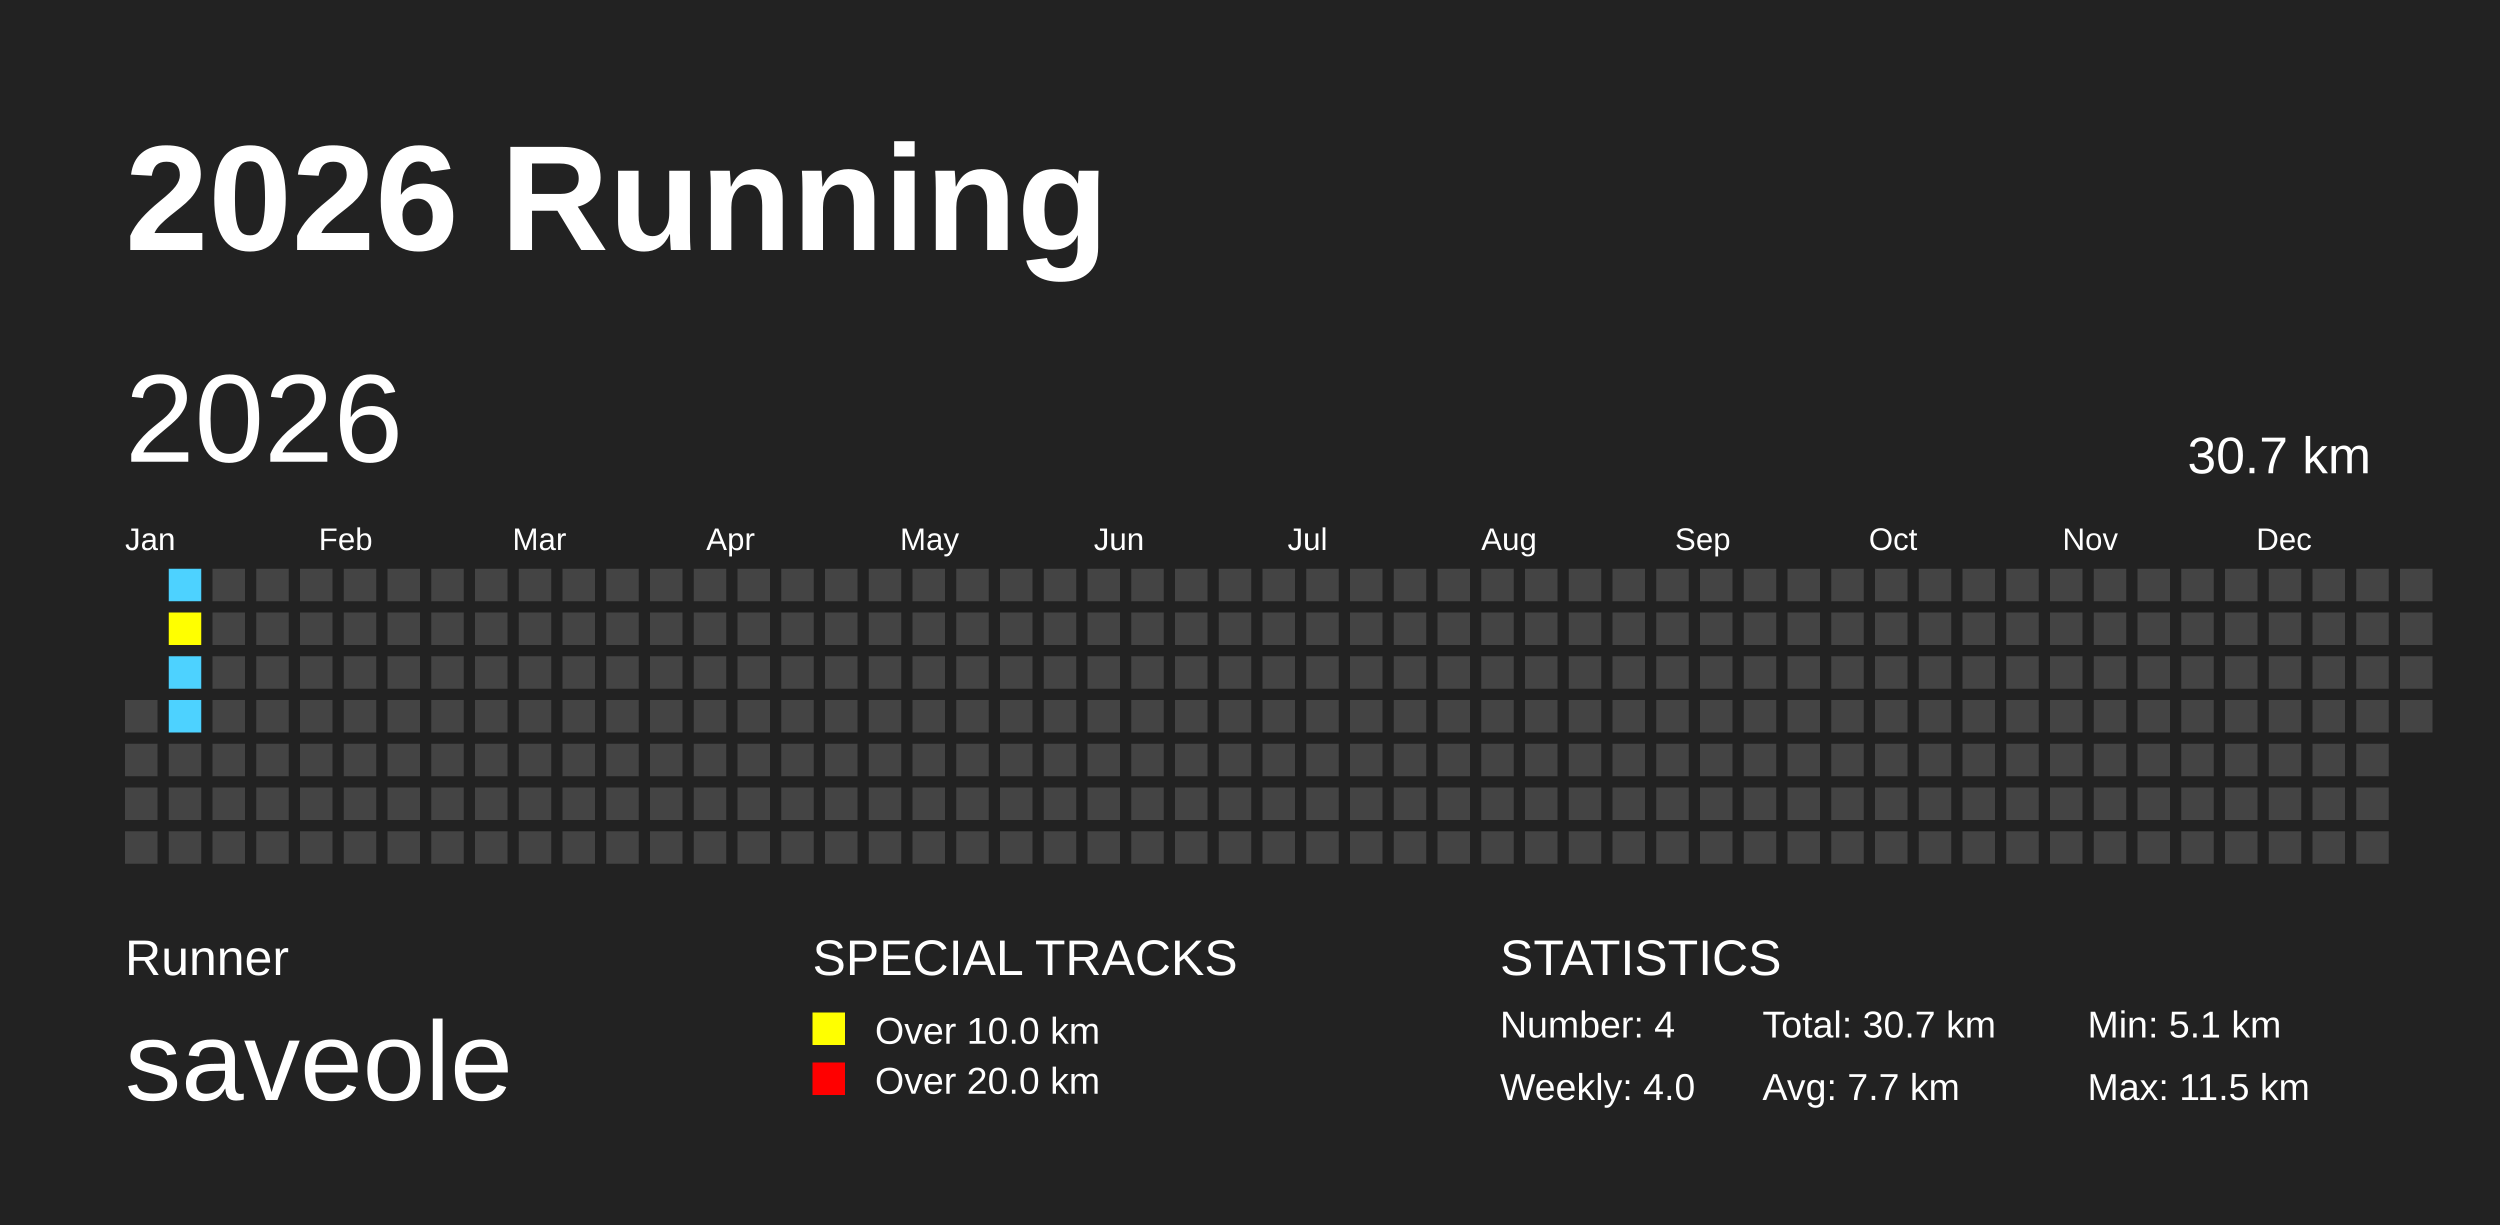
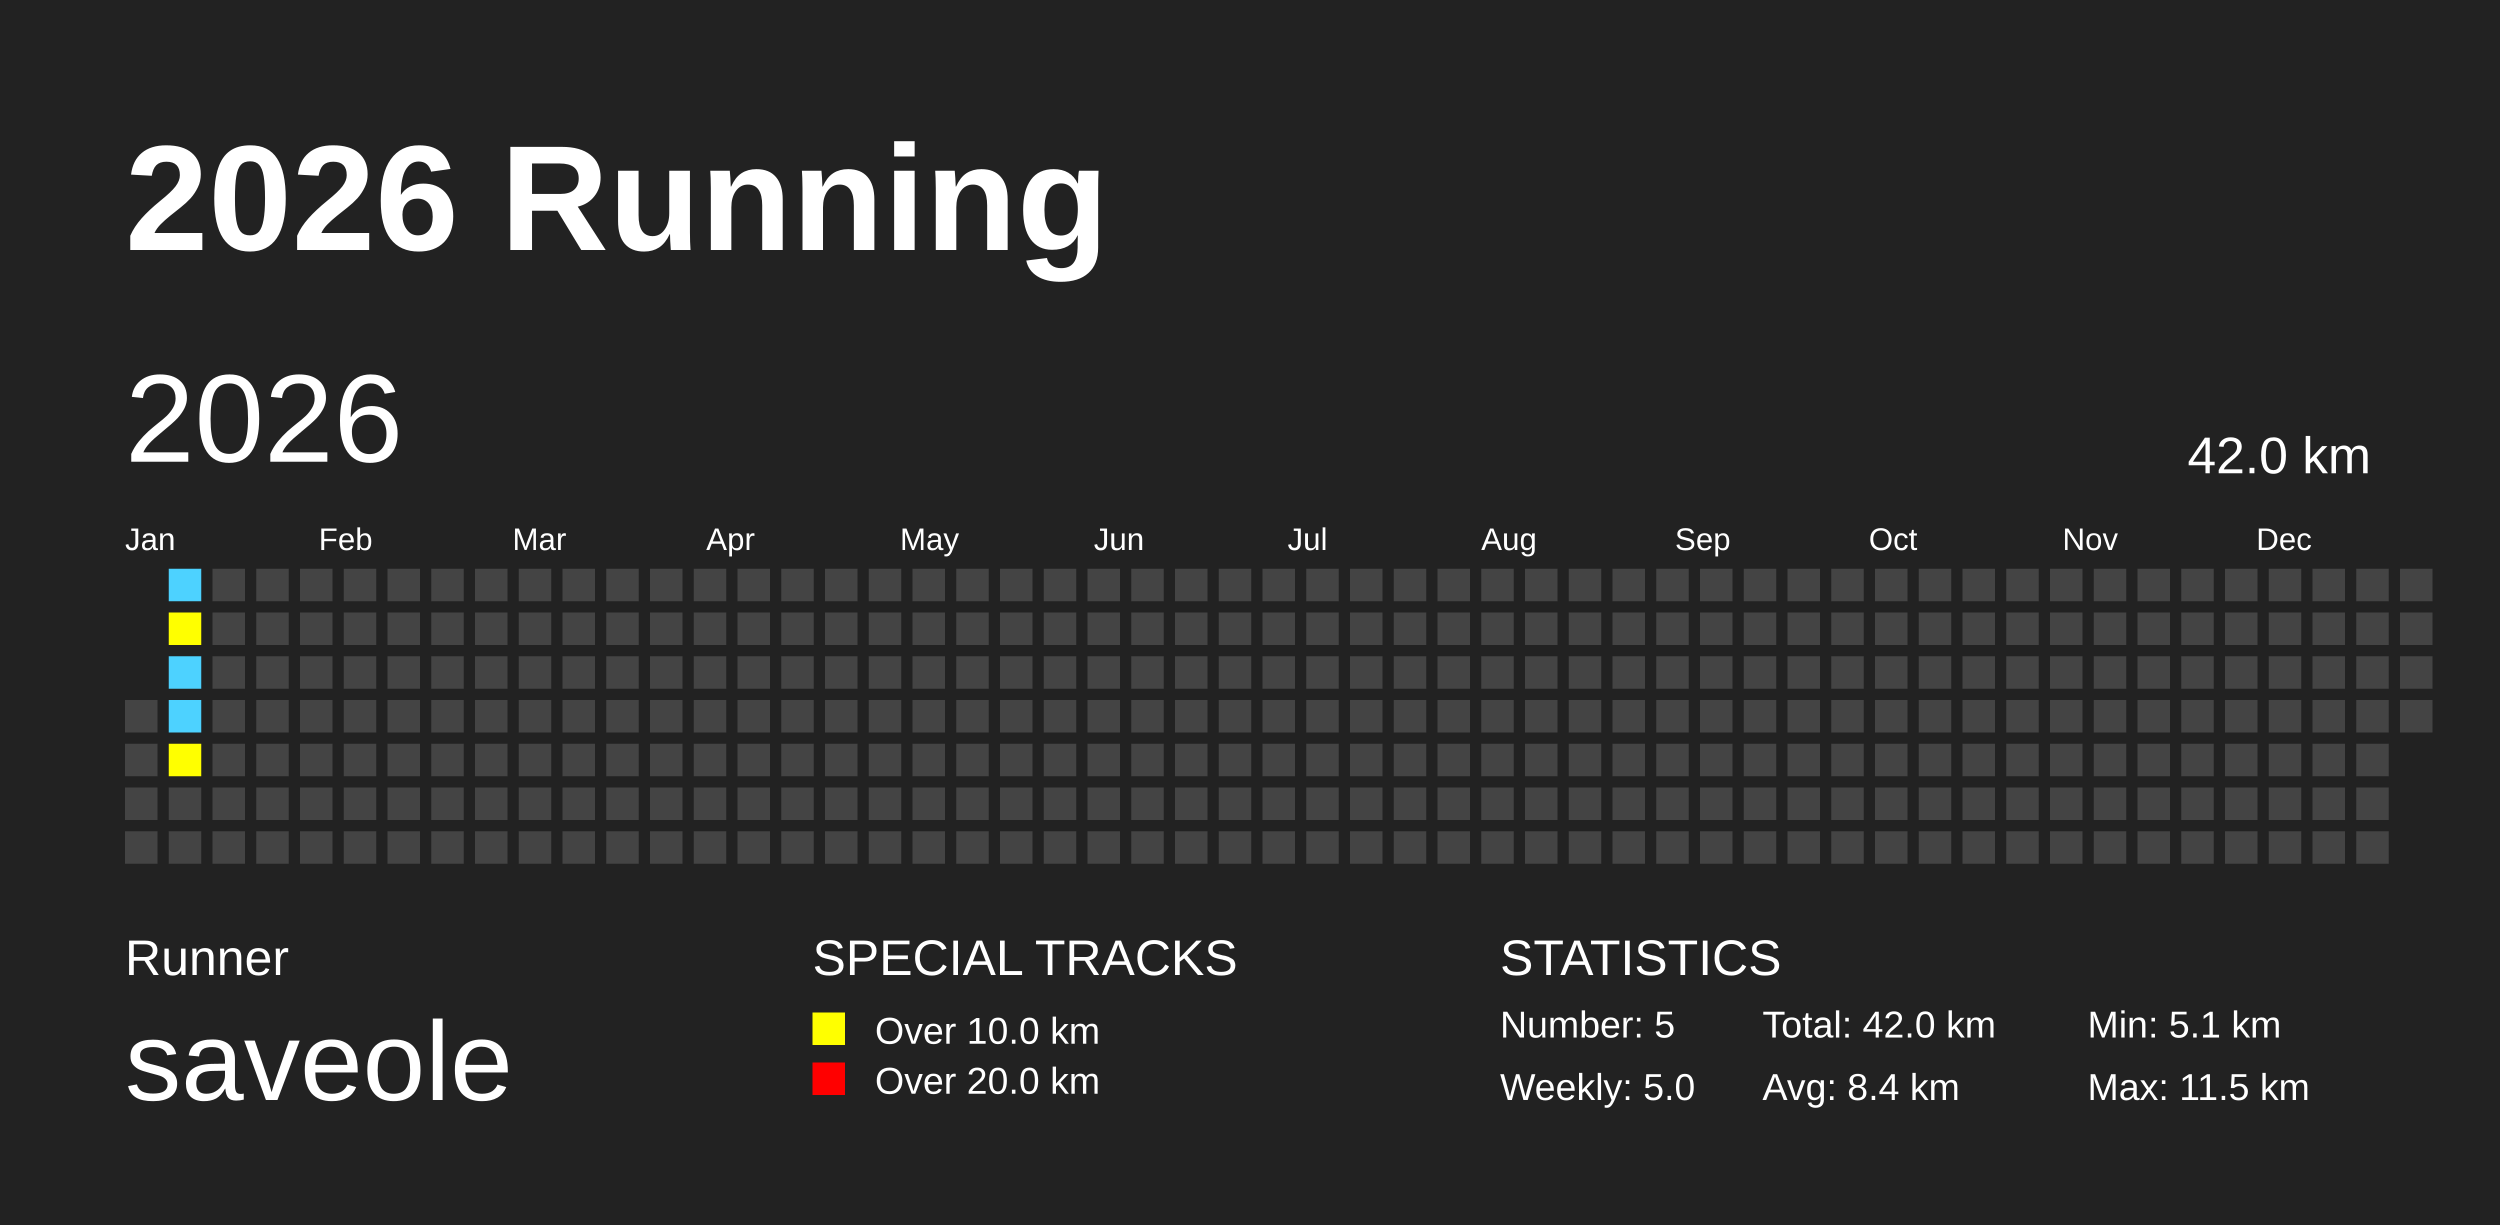
<svg xmlns="http://www.w3.org/2000/svg" baseProfile="full" height="98mm" version="1.1" viewBox="0,0,200,98" width="200mm">
  <defs />
  <rect fill="#222222" height="98" width="200" x="0" y="0" />
  <text fill="#FFFFFF" style="font-size:12px; font-family:Arial; font-weight:bold;" x="10" y="20">2026 Running</text>
  <text fill="#FFFFFF" style="font-size:4px; font-family:Arial" x="10" y="78">Runner</text>
  <text fill="#FFFFFF" style="font-size:9px; font-family:Arial" x="10" y="88">saveole</text>
  <text fill="#FFFFFF" style="font-size:4px; font-family:Arial" x="65" y="78">SPECIAL TRACKS</text>
  <rect fill="yellow" height="2.6" width="2.6" x="65" y="81" />
  <text fill="#FFFFFF" style="font-size:3px; font-family:Arial" x="70" y="83.5">Over 10.0 km</text>
  <rect fill="red" height="2.6" width="2.6" x="65" y="85" />
  <text fill="#FFFFFF" style="font-size:3px; font-family:Arial" x="70" y="87.5">Over 20.0 km</text>
  <text fill="#FFFFFF" style="font-size:4px; font-family:Arial" x="120" y="78">STATISTICS</text>
-   <text fill="#FFFFFF" style="font-size:3px; font-family:Arial" x="120" y="83">Number: 4</text>
-   <text fill="#FFFFFF" style="font-size:3px; font-family:Arial" x="120" y="88">Weekly: 4.0</text>
-   <text fill="#FFFFFF" style="font-size:3px; font-family:Arial" x="141" y="83">Total: 30.7 km</text>
-   <text fill="#FFFFFF" style="font-size:3px; font-family:Arial" x="141" y="88">Avg: 7.7 km</text>
+   <text fill="#FFFFFF" style="font-size:3px; font-family:Arial" x="120" y="83">Number: 5</text>
+   <text fill="#FFFFFF" style="font-size:3px; font-family:Arial" x="120" y="88">Weekly: 5.0</text>
+   <text fill="#FFFFFF" style="font-size:3px; font-family:Arial" x="141" y="83">Total: 42.0 km</text>
+   <text fill="#FFFFFF" style="font-size:3px; font-family:Arial" x="141" y="88">Avg: 8.4 km</text>
  <text fill="#FFFFFF" style="font-size:3px; font-family:Arial" x="167" y="83">Min: 5.1 km</text>
  <text fill="#FFFFFF" style="font-size:3px; font-family:Arial" x="167" y="88">Max: 11.5 km</text>
  <text dominant-baseline="hanging" fill="#FFFFFF" style="font-size:10.0px; font-family:Arial;" x="10" y="30">2026</text>
-   <text dominant-baseline="hanging" fill="#FFFFFF" style="font-size:4.125px; font-family:Arial;" x="175" y="35">30.7 km</text>
+   <text dominant-baseline="hanging" fill="#FFFFFF" style="font-size:4.125px; font-family:Arial;" x="175" y="35">42.0 km</text>
  <text fill="#FFFFFF" style="font-size:2.5px; font-family:Arial" x="10.0" y="44">Jan</text>
  <text fill="#FFFFFF" style="font-size:2.5px; font-family:Arial" x="25.5" y="44">Feb</text>
  <text fill="#FFFFFF" style="font-size:2.5px; font-family:Arial" x="41.0" y="44">Mar</text>
  <text fill="#FFFFFF" style="font-size:2.5px; font-family:Arial" x="56.5" y="44">Apr</text>
  <text fill="#FFFFFF" style="font-size:2.5px; font-family:Arial" x="72.0" y="44">May</text>
  <text fill="#FFFFFF" style="font-size:2.5px; font-family:Arial" x="87.5" y="44">Jun</text>
  <text fill="#FFFFFF" style="font-size:2.5px; font-family:Arial" x="103.0" y="44">Jul</text>
  <text fill="#FFFFFF" style="font-size:2.5px; font-family:Arial" x="118.5" y="44">Aug</text>
  <text fill="#FFFFFF" style="font-size:2.5px; font-family:Arial" x="134.0" y="44">Sep</text>
  <text fill="#FFFFFF" style="font-size:2.5px; font-family:Arial" x="149.5" y="44">Oct</text>
  <text fill="#FFFFFF" style="font-size:2.5px; font-family:Arial" x="165.0" y="44">Nov</text>
  <text fill="#FFFFFF" style="font-size:2.5px; font-family:Arial" x="180.5" y="44">Dec</text>
  <rect fill="#444444" height="2.6" width="2.6" x="10.0" y="56.0" />
  <rect fill="#444444" height="2.6" width="2.6" x="10.0" y="59.5" />
  <rect fill="#444444" height="2.6" width="2.6" x="10.0" y="63.0" />
  <rect fill="#444444" height="2.6" width="2.6" x="10.0" y="66.5" />
  <rect fill="#4DD2FF" height="2.6" width="2.6" x="13.5" y="45.5" />
  <rect fill="yellow" height="2.6" width="2.6" x="13.5" y="49.0" />
  <rect fill="#4DD2FF" height="2.6" width="2.6" x="13.5" y="52.5" />
  <rect fill="#4DD2FF" height="2.6" width="2.6" x="13.5" y="56.0" />
-   <rect fill="#444444" height="2.6" width="2.6" x="13.5" y="59.5" />
+   <rect fill="yellow" height="2.6" width="2.6" x="13.5" y="59.5" />
  <rect fill="#444444" height="2.6" width="2.6" x="13.5" y="63.0" />
  <rect fill="#444444" height="2.6" width="2.6" x="13.5" y="66.5" />
  <rect fill="#444444" height="2.6" width="2.6" x="17.0" y="45.5" />
  <rect fill="#444444" height="2.6" width="2.6" x="17.0" y="49.0" />
  <rect fill="#444444" height="2.6" width="2.6" x="17.0" y="52.5" />
  <rect fill="#444444" height="2.6" width="2.6" x="17.0" y="56.0" />
  <rect fill="#444444" height="2.6" width="2.6" x="17.0" y="59.5" />
  <rect fill="#444444" height="2.6" width="2.6" x="17.0" y="63.0" />
  <rect fill="#444444" height="2.6" width="2.6" x="17.0" y="66.5" />
  <rect fill="#444444" height="2.6" width="2.6" x="20.5" y="45.5" />
  <rect fill="#444444" height="2.6" width="2.6" x="20.5" y="49.0" />
  <rect fill="#444444" height="2.6" width="2.6" x="20.5" y="52.5" />
  <rect fill="#444444" height="2.6" width="2.6" x="20.5" y="56.0" />
  <rect fill="#444444" height="2.6" width="2.6" x="20.5" y="59.5" />
  <rect fill="#444444" height="2.6" width="2.6" x="20.5" y="63.0" />
  <rect fill="#444444" height="2.6" width="2.6" x="20.5" y="66.5" />
  <rect fill="#444444" height="2.6" width="2.6" x="24.0" y="45.5" />
  <rect fill="#444444" height="2.6" width="2.6" x="24.0" y="49.0" />
  <rect fill="#444444" height="2.6" width="2.6" x="24.0" y="52.5" />
  <rect fill="#444444" height="2.6" width="2.6" x="24.0" y="56.0" />
  <rect fill="#444444" height="2.6" width="2.6" x="24.0" y="59.5" />
  <rect fill="#444444" height="2.6" width="2.6" x="24.0" y="63.0" />
  <rect fill="#444444" height="2.6" width="2.6" x="24.0" y="66.5" />
  <rect fill="#444444" height="2.6" width="2.6" x="27.5" y="45.5" />
  <rect fill="#444444" height="2.6" width="2.6" x="27.5" y="49.0" />
  <rect fill="#444444" height="2.6" width="2.6" x="27.5" y="52.5" />
  <rect fill="#444444" height="2.6" width="2.6" x="27.5" y="56.0" />
  <rect fill="#444444" height="2.6" width="2.6" x="27.5" y="59.5" />
  <rect fill="#444444" height="2.6" width="2.6" x="27.5" y="63.0" />
  <rect fill="#444444" height="2.6" width="2.6" x="27.5" y="66.5" />
  <rect fill="#444444" height="2.6" width="2.6" x="31.0" y="45.5" />
  <rect fill="#444444" height="2.6" width="2.6" x="31.0" y="49.0" />
  <rect fill="#444444" height="2.6" width="2.6" x="31.0" y="52.5" />
  <rect fill="#444444" height="2.6" width="2.6" x="31.0" y="56.0" />
  <rect fill="#444444" height="2.6" width="2.6" x="31.0" y="59.5" />
  <rect fill="#444444" height="2.6" width="2.6" x="31.0" y="63.0" />
  <rect fill="#444444" height="2.6" width="2.6" x="31.0" y="66.5" />
  <rect fill="#444444" height="2.6" width="2.6" x="34.5" y="45.5" />
  <rect fill="#444444" height="2.6" width="2.6" x="34.5" y="49.0" />
  <rect fill="#444444" height="2.6" width="2.6" x="34.5" y="52.5" />
  <rect fill="#444444" height="2.6" width="2.6" x="34.5" y="56.0" />
  <rect fill="#444444" height="2.6" width="2.6" x="34.5" y="59.5" />
  <rect fill="#444444" height="2.6" width="2.6" x="34.5" y="63.0" />
  <rect fill="#444444" height="2.6" width="2.6" x="34.5" y="66.5" />
  <rect fill="#444444" height="2.6" width="2.6" x="38.0" y="45.5" />
  <rect fill="#444444" height="2.6" width="2.6" x="38.0" y="49.0" />
  <rect fill="#444444" height="2.6" width="2.6" x="38.0" y="52.5" />
  <rect fill="#444444" height="2.6" width="2.6" x="38.0" y="56.0" />
  <rect fill="#444444" height="2.6" width="2.6" x="38.0" y="59.5" />
  <rect fill="#444444" height="2.6" width="2.6" x="38.0" y="63.0" />
  <rect fill="#444444" height="2.6" width="2.6" x="38.0" y="66.5" />
  <rect fill="#444444" height="2.6" width="2.6" x="41.5" y="45.5" />
  <rect fill="#444444" height="2.6" width="2.6" x="41.5" y="49.0" />
  <rect fill="#444444" height="2.6" width="2.6" x="41.5" y="52.5" />
  <rect fill="#444444" height="2.6" width="2.6" x="41.5" y="56.0" />
  <rect fill="#444444" height="2.6" width="2.6" x="41.5" y="59.5" />
  <rect fill="#444444" height="2.6" width="2.6" x="41.5" y="63.0" />
  <rect fill="#444444" height="2.6" width="2.6" x="41.5" y="66.5" />
  <rect fill="#444444" height="2.6" width="2.6" x="45.0" y="45.5" />
  <rect fill="#444444" height="2.6" width="2.6" x="45.0" y="49.0" />
  <rect fill="#444444" height="2.6" width="2.6" x="45.0" y="52.5" />
  <rect fill="#444444" height="2.6" width="2.6" x="45.0" y="56.0" />
  <rect fill="#444444" height="2.6" width="2.6" x="45.0" y="59.5" />
  <rect fill="#444444" height="2.6" width="2.6" x="45.0" y="63.0" />
  <rect fill="#444444" height="2.6" width="2.6" x="45.0" y="66.5" />
  <rect fill="#444444" height="2.6" width="2.6" x="48.5" y="45.5" />
  <rect fill="#444444" height="2.6" width="2.6" x="48.5" y="49.0" />
  <rect fill="#444444" height="2.6" width="2.6" x="48.5" y="52.5" />
  <rect fill="#444444" height="2.6" width="2.6" x="48.5" y="56.0" />
  <rect fill="#444444" height="2.6" width="2.6" x="48.5" y="59.5" />
  <rect fill="#444444" height="2.6" width="2.6" x="48.5" y="63.0" />
  <rect fill="#444444" height="2.6" width="2.6" x="48.5" y="66.5" />
  <rect fill="#444444" height="2.6" width="2.6" x="52.0" y="45.5" />
  <rect fill="#444444" height="2.6" width="2.6" x="52.0" y="49.0" />
  <rect fill="#444444" height="2.6" width="2.6" x="52.0" y="52.5" />
  <rect fill="#444444" height="2.6" width="2.6" x="52.0" y="56.0" />
  <rect fill="#444444" height="2.6" width="2.6" x="52.0" y="59.5" />
  <rect fill="#444444" height="2.6" width="2.6" x="52.0" y="63.0" />
  <rect fill="#444444" height="2.6" width="2.6" x="52.0" y="66.5" />
  <rect fill="#444444" height="2.6" width="2.6" x="55.5" y="45.5" />
  <rect fill="#444444" height="2.6" width="2.6" x="55.5" y="49.0" />
  <rect fill="#444444" height="2.6" width="2.6" x="55.5" y="52.5" />
  <rect fill="#444444" height="2.6" width="2.6" x="55.5" y="56.0" />
  <rect fill="#444444" height="2.6" width="2.6" x="55.5" y="59.5" />
  <rect fill="#444444" height="2.6" width="2.6" x="55.5" y="63.0" />
  <rect fill="#444444" height="2.6" width="2.6" x="55.5" y="66.5" />
  <rect fill="#444444" height="2.6" width="2.6" x="59.0" y="45.5" />
  <rect fill="#444444" height="2.6" width="2.6" x="59.0" y="49.0" />
  <rect fill="#444444" height="2.6" width="2.6" x="59.0" y="52.5" />
  <rect fill="#444444" height="2.6" width="2.6" x="59.0" y="56.0" />
  <rect fill="#444444" height="2.6" width="2.6" x="59.0" y="59.5" />
  <rect fill="#444444" height="2.6" width="2.6" x="59.0" y="63.0" />
  <rect fill="#444444" height="2.6" width="2.6" x="59.0" y="66.5" />
  <rect fill="#444444" height="2.6" width="2.6" x="62.5" y="45.5" />
  <rect fill="#444444" height="2.6" width="2.6" x="62.5" y="49.0" />
  <rect fill="#444444" height="2.6" width="2.6" x="62.5" y="52.5" />
  <rect fill="#444444" height="2.6" width="2.6" x="62.5" y="56.0" />
  <rect fill="#444444" height="2.6" width="2.6" x="62.5" y="59.5" />
  <rect fill="#444444" height="2.6" width="2.6" x="62.5" y="63.0" />
  <rect fill="#444444" height="2.6" width="2.6" x="62.5" y="66.5" />
  <rect fill="#444444" height="2.6" width="2.6" x="66.0" y="45.5" />
  <rect fill="#444444" height="2.6" width="2.6" x="66.0" y="49.0" />
  <rect fill="#444444" height="2.6" width="2.6" x="66.0" y="52.5" />
  <rect fill="#444444" height="2.6" width="2.6" x="66.0" y="56.0" />
  <rect fill="#444444" height="2.6" width="2.6" x="66.0" y="59.5" />
  <rect fill="#444444" height="2.6" width="2.6" x="66.0" y="63.0" />
  <rect fill="#444444" height="2.6" width="2.6" x="66.0" y="66.5" />
  <rect fill="#444444" height="2.6" width="2.6" x="69.5" y="45.5" />
  <rect fill="#444444" height="2.6" width="2.6" x="69.5" y="49.0" />
  <rect fill="#444444" height="2.6" width="2.6" x="69.5" y="52.5" />
  <rect fill="#444444" height="2.6" width="2.6" x="69.5" y="56.0" />
  <rect fill="#444444" height="2.6" width="2.6" x="69.5" y="59.5" />
  <rect fill="#444444" height="2.6" width="2.6" x="69.5" y="63.0" />
  <rect fill="#444444" height="2.6" width="2.6" x="69.5" y="66.5" />
  <rect fill="#444444" height="2.6" width="2.6" x="73.0" y="45.5" />
  <rect fill="#444444" height="2.6" width="2.6" x="73.0" y="49.0" />
  <rect fill="#444444" height="2.6" width="2.6" x="73.0" y="52.5" />
  <rect fill="#444444" height="2.6" width="2.6" x="73.0" y="56.0" />
  <rect fill="#444444" height="2.6" width="2.6" x="73.0" y="59.5" />
  <rect fill="#444444" height="2.6" width="2.6" x="73.0" y="63.0" />
  <rect fill="#444444" height="2.6" width="2.6" x="73.0" y="66.5" />
  <rect fill="#444444" height="2.6" width="2.6" x="76.5" y="45.5" />
  <rect fill="#444444" height="2.6" width="2.6" x="76.5" y="49.0" />
  <rect fill="#444444" height="2.6" width="2.6" x="76.5" y="52.5" />
  <rect fill="#444444" height="2.6" width="2.6" x="76.5" y="56.0" />
  <rect fill="#444444" height="2.6" width="2.6" x="76.5" y="59.5" />
  <rect fill="#444444" height="2.6" width="2.6" x="76.5" y="63.0" />
  <rect fill="#444444" height="2.6" width="2.6" x="76.5" y="66.5" />
  <rect fill="#444444" height="2.6" width="2.6" x="80.0" y="45.5" />
  <rect fill="#444444" height="2.6" width="2.6" x="80.0" y="49.0" />
  <rect fill="#444444" height="2.6" width="2.6" x="80.0" y="52.5" />
  <rect fill="#444444" height="2.6" width="2.6" x="80.0" y="56.0" />
  <rect fill="#444444" height="2.6" width="2.6" x="80.0" y="59.5" />
  <rect fill="#444444" height="2.6" width="2.6" x="80.0" y="63.0" />
  <rect fill="#444444" height="2.6" width="2.6" x="80.0" y="66.5" />
  <rect fill="#444444" height="2.6" width="2.6" x="83.5" y="45.5" />
  <rect fill="#444444" height="2.6" width="2.6" x="83.5" y="49.0" />
  <rect fill="#444444" height="2.6" width="2.6" x="83.5" y="52.5" />
  <rect fill="#444444" height="2.6" width="2.6" x="83.5" y="56.0" />
  <rect fill="#444444" height="2.6" width="2.6" x="83.5" y="59.5" />
  <rect fill="#444444" height="2.6" width="2.6" x="83.5" y="63.0" />
  <rect fill="#444444" height="2.6" width="2.6" x="83.5" y="66.5" />
  <rect fill="#444444" height="2.6" width="2.6" x="87.0" y="45.5" />
  <rect fill="#444444" height="2.6" width="2.6" x="87.0" y="49.0" />
  <rect fill="#444444" height="2.6" width="2.6" x="87.0" y="52.5" />
  <rect fill="#444444" height="2.6" width="2.6" x="87.0" y="56.0" />
  <rect fill="#444444" height="2.6" width="2.6" x="87.0" y="59.5" />
  <rect fill="#444444" height="2.6" width="2.6" x="87.0" y="63.0" />
  <rect fill="#444444" height="2.6" width="2.6" x="87.0" y="66.5" />
  <rect fill="#444444" height="2.6" width="2.6" x="90.5" y="45.5" />
  <rect fill="#444444" height="2.6" width="2.6" x="90.5" y="49.0" />
  <rect fill="#444444" height="2.6" width="2.6" x="90.5" y="52.5" />
  <rect fill="#444444" height="2.6" width="2.6" x="90.5" y="56.0" />
  <rect fill="#444444" height="2.6" width="2.6" x="90.5" y="59.5" />
  <rect fill="#444444" height="2.6" width="2.6" x="90.5" y="63.0" />
  <rect fill="#444444" height="2.6" width="2.6" x="90.5" y="66.5" />
  <rect fill="#444444" height="2.6" width="2.6" x="94.0" y="45.5" />
  <rect fill="#444444" height="2.6" width="2.6" x="94.0" y="49.0" />
  <rect fill="#444444" height="2.6" width="2.6" x="94.0" y="52.5" />
  <rect fill="#444444" height="2.6" width="2.6" x="94.0" y="56.0" />
  <rect fill="#444444" height="2.6" width="2.6" x="94.0" y="59.5" />
  <rect fill="#444444" height="2.6" width="2.6" x="94.0" y="63.0" />
  <rect fill="#444444" height="2.6" width="2.6" x="94.0" y="66.5" />
  <rect fill="#444444" height="2.6" width="2.6" x="97.5" y="45.5" />
  <rect fill="#444444" height="2.6" width="2.6" x="97.5" y="49.0" />
  <rect fill="#444444" height="2.6" width="2.6" x="97.5" y="52.5" />
  <rect fill="#444444" height="2.6" width="2.6" x="97.5" y="56.0" />
  <rect fill="#444444" height="2.6" width="2.6" x="97.5" y="59.5" />
  <rect fill="#444444" height="2.6" width="2.6" x="97.5" y="63.0" />
  <rect fill="#444444" height="2.6" width="2.6" x="97.5" y="66.5" />
  <rect fill="#444444" height="2.6" width="2.6" x="101.0" y="45.5" />
  <rect fill="#444444" height="2.6" width="2.6" x="101.0" y="49.0" />
  <rect fill="#444444" height="2.6" width="2.6" x="101.0" y="52.5" />
  <rect fill="#444444" height="2.6" width="2.6" x="101.0" y="56.0" />
  <rect fill="#444444" height="2.6" width="2.6" x="101.0" y="59.5" />
  <rect fill="#444444" height="2.6" width="2.6" x="101.0" y="63.0" />
  <rect fill="#444444" height="2.6" width="2.6" x="101.0" y="66.5" />
  <rect fill="#444444" height="2.6" width="2.6" x="104.5" y="45.5" />
  <rect fill="#444444" height="2.6" width="2.6" x="104.5" y="49.0" />
  <rect fill="#444444" height="2.6" width="2.6" x="104.5" y="52.5" />
  <rect fill="#444444" height="2.6" width="2.6" x="104.5" y="56.0" />
  <rect fill="#444444" height="2.6" width="2.6" x="104.5" y="59.5" />
  <rect fill="#444444" height="2.6" width="2.6" x="104.5" y="63.0" />
  <rect fill="#444444" height="2.6" width="2.6" x="104.5" y="66.5" />
  <rect fill="#444444" height="2.6" width="2.6" x="108.0" y="45.5" />
  <rect fill="#444444" height="2.6" width="2.6" x="108.0" y="49.0" />
  <rect fill="#444444" height="2.6" width="2.6" x="108.0" y="52.5" />
  <rect fill="#444444" height="2.6" width="2.6" x="108.0" y="56.0" />
  <rect fill="#444444" height="2.6" width="2.6" x="108.0" y="59.5" />
  <rect fill="#444444" height="2.6" width="2.6" x="108.0" y="63.0" />
  <rect fill="#444444" height="2.6" width="2.6" x="108.0" y="66.5" />
  <rect fill="#444444" height="2.6" width="2.6" x="111.5" y="45.5" />
  <rect fill="#444444" height="2.6" width="2.6" x="111.5" y="49.0" />
  <rect fill="#444444" height="2.6" width="2.6" x="111.5" y="52.5" />
  <rect fill="#444444" height="2.6" width="2.6" x="111.5" y="56.0" />
  <rect fill="#444444" height="2.6" width="2.6" x="111.5" y="59.5" />
  <rect fill="#444444" height="2.6" width="2.6" x="111.5" y="63.0" />
  <rect fill="#444444" height="2.6" width="2.6" x="111.5" y="66.5" />
  <rect fill="#444444" height="2.6" width="2.6" x="115.0" y="45.5" />
  <rect fill="#444444" height="2.6" width="2.6" x="115.0" y="49.0" />
  <rect fill="#444444" height="2.6" width="2.6" x="115.0" y="52.5" />
  <rect fill="#444444" height="2.6" width="2.6" x="115.0" y="56.0" />
  <rect fill="#444444" height="2.6" width="2.6" x="115.0" y="59.5" />
  <rect fill="#444444" height="2.6" width="2.6" x="115.0" y="63.0" />
  <rect fill="#444444" height="2.6" width="2.6" x="115.0" y="66.5" />
  <rect fill="#444444" height="2.6" width="2.6" x="118.5" y="45.5" />
  <rect fill="#444444" height="2.6" width="2.6" x="118.5" y="49.0" />
  <rect fill="#444444" height="2.6" width="2.6" x="118.5" y="52.5" />
  <rect fill="#444444" height="2.6" width="2.6" x="118.5" y="56.0" />
  <rect fill="#444444" height="2.6" width="2.6" x="118.5" y="59.5" />
  <rect fill="#444444" height="2.6" width="2.6" x="118.5" y="63.0" />
  <rect fill="#444444" height="2.6" width="2.6" x="118.5" y="66.5" />
  <rect fill="#444444" height="2.6" width="2.6" x="122.0" y="45.5" />
  <rect fill="#444444" height="2.6" width="2.6" x="122.0" y="49.0" />
  <rect fill="#444444" height="2.6" width="2.6" x="122.0" y="52.5" />
  <rect fill="#444444" height="2.6" width="2.6" x="122.0" y="56.0" />
  <rect fill="#444444" height="2.6" width="2.6" x="122.0" y="59.5" />
  <rect fill="#444444" height="2.6" width="2.6" x="122.0" y="63.0" />
  <rect fill="#444444" height="2.6" width="2.6" x="122.0" y="66.5" />
  <rect fill="#444444" height="2.6" width="2.6" x="125.5" y="45.5" />
  <rect fill="#444444" height="2.6" width="2.6" x="125.5" y="49.0" />
  <rect fill="#444444" height="2.6" width="2.6" x="125.5" y="52.5" />
  <rect fill="#444444" height="2.6" width="2.6" x="125.5" y="56.0" />
  <rect fill="#444444" height="2.6" width="2.6" x="125.5" y="59.5" />
  <rect fill="#444444" height="2.6" width="2.6" x="125.5" y="63.0" />
  <rect fill="#444444" height="2.6" width="2.6" x="125.5" y="66.5" />
  <rect fill="#444444" height="2.6" width="2.6" x="129.0" y="45.5" />
  <rect fill="#444444" height="2.6" width="2.6" x="129.0" y="49.0" />
  <rect fill="#444444" height="2.6" width="2.6" x="129.0" y="52.5" />
  <rect fill="#444444" height="2.6" width="2.6" x="129.0" y="56.0" />
  <rect fill="#444444" height="2.6" width="2.6" x="129.0" y="59.5" />
  <rect fill="#444444" height="2.6" width="2.6" x="129.0" y="63.0" />
  <rect fill="#444444" height="2.6" width="2.6" x="129.0" y="66.5" />
  <rect fill="#444444" height="2.6" width="2.6" x="132.5" y="45.5" />
  <rect fill="#444444" height="2.6" width="2.6" x="132.5" y="49.0" />
  <rect fill="#444444" height="2.6" width="2.6" x="132.5" y="52.5" />
  <rect fill="#444444" height="2.6" width="2.6" x="132.5" y="56.0" />
  <rect fill="#444444" height="2.6" width="2.6" x="132.5" y="59.5" />
  <rect fill="#444444" height="2.6" width="2.6" x="132.5" y="63.0" />
  <rect fill="#444444" height="2.6" width="2.6" x="132.5" y="66.5" />
  <rect fill="#444444" height="2.6" width="2.6" x="136.0" y="45.5" />
  <rect fill="#444444" height="2.6" width="2.6" x="136.0" y="49.0" />
  <rect fill="#444444" height="2.6" width="2.6" x="136.0" y="52.5" />
  <rect fill="#444444" height="2.6" width="2.6" x="136.0" y="56.0" />
  <rect fill="#444444" height="2.6" width="2.6" x="136.0" y="59.5" />
  <rect fill="#444444" height="2.6" width="2.6" x="136.0" y="63.0" />
  <rect fill="#444444" height="2.6" width="2.6" x="136.0" y="66.5" />
  <rect fill="#444444" height="2.6" width="2.6" x="139.5" y="45.5" />
  <rect fill="#444444" height="2.6" width="2.6" x="139.5" y="49.0" />
  <rect fill="#444444" height="2.6" width="2.6" x="139.5" y="52.5" />
  <rect fill="#444444" height="2.6" width="2.6" x="139.5" y="56.0" />
  <rect fill="#444444" height="2.6" width="2.6" x="139.5" y="59.5" />
  <rect fill="#444444" height="2.6" width="2.6" x="139.5" y="63.0" />
  <rect fill="#444444" height="2.6" width="2.6" x="139.5" y="66.5" />
  <rect fill="#444444" height="2.6" width="2.6" x="143.0" y="45.5" />
  <rect fill="#444444" height="2.6" width="2.6" x="143.0" y="49.0" />
  <rect fill="#444444" height="2.6" width="2.6" x="143.0" y="52.5" />
  <rect fill="#444444" height="2.6" width="2.6" x="143.0" y="56.0" />
  <rect fill="#444444" height="2.6" width="2.6" x="143.0" y="59.5" />
  <rect fill="#444444" height="2.6" width="2.6" x="143.0" y="63.0" />
  <rect fill="#444444" height="2.6" width="2.6" x="143.0" y="66.5" />
  <rect fill="#444444" height="2.6" width="2.6" x="146.5" y="45.5" />
  <rect fill="#444444" height="2.6" width="2.6" x="146.5" y="49.0" />
  <rect fill="#444444" height="2.6" width="2.6" x="146.5" y="52.5" />
  <rect fill="#444444" height="2.6" width="2.6" x="146.5" y="56.0" />
  <rect fill="#444444" height="2.6" width="2.6" x="146.5" y="59.5" />
  <rect fill="#444444" height="2.6" width="2.6" x="146.5" y="63.0" />
  <rect fill="#444444" height="2.6" width="2.6" x="146.5" y="66.5" />
  <rect fill="#444444" height="2.6" width="2.6" x="150.0" y="45.5" />
  <rect fill="#444444" height="2.6" width="2.6" x="150.0" y="49.0" />
  <rect fill="#444444" height="2.6" width="2.6" x="150.0" y="52.5" />
  <rect fill="#444444" height="2.6" width="2.6" x="150.0" y="56.0" />
  <rect fill="#444444" height="2.6" width="2.6" x="150.0" y="59.5" />
  <rect fill="#444444" height="2.6" width="2.6" x="150.0" y="63.0" />
  <rect fill="#444444" height="2.6" width="2.6" x="150.0" y="66.5" />
  <rect fill="#444444" height="2.6" width="2.6" x="153.5" y="45.5" />
  <rect fill="#444444" height="2.6" width="2.6" x="153.5" y="49.0" />
  <rect fill="#444444" height="2.6" width="2.6" x="153.5" y="52.5" />
  <rect fill="#444444" height="2.6" width="2.6" x="153.5" y="56.0" />
  <rect fill="#444444" height="2.6" width="2.6" x="153.5" y="59.5" />
  <rect fill="#444444" height="2.6" width="2.6" x="153.5" y="63.0" />
  <rect fill="#444444" height="2.6" width="2.6" x="153.5" y="66.5" />
  <rect fill="#444444" height="2.6" width="2.6" x="157.0" y="45.5" />
  <rect fill="#444444" height="2.6" width="2.6" x="157.0" y="49.0" />
  <rect fill="#444444" height="2.6" width="2.6" x="157.0" y="52.5" />
  <rect fill="#444444" height="2.6" width="2.6" x="157.0" y="56.0" />
  <rect fill="#444444" height="2.6" width="2.6" x="157.0" y="59.5" />
  <rect fill="#444444" height="2.6" width="2.6" x="157.0" y="63.0" />
  <rect fill="#444444" height="2.6" width="2.6" x="157.0" y="66.5" />
  <rect fill="#444444" height="2.6" width="2.6" x="160.5" y="45.5" />
  <rect fill="#444444" height="2.6" width="2.6" x="160.5" y="49.0" />
  <rect fill="#444444" height="2.6" width="2.6" x="160.5" y="52.5" />
  <rect fill="#444444" height="2.6" width="2.6" x="160.5" y="56.0" />
  <rect fill="#444444" height="2.6" width="2.6" x="160.5" y="59.5" />
  <rect fill="#444444" height="2.6" width="2.6" x="160.5" y="63.0" />
  <rect fill="#444444" height="2.6" width="2.6" x="160.5" y="66.5" />
  <rect fill="#444444" height="2.6" width="2.6" x="164.0" y="45.5" />
  <rect fill="#444444" height="2.6" width="2.6" x="164.0" y="49.0" />
  <rect fill="#444444" height="2.6" width="2.6" x="164.0" y="52.5" />
  <rect fill="#444444" height="2.6" width="2.6" x="164.0" y="56.0" />
  <rect fill="#444444" height="2.6" width="2.6" x="164.0" y="59.5" />
  <rect fill="#444444" height="2.6" width="2.6" x="164.0" y="63.0" />
  <rect fill="#444444" height="2.6" width="2.6" x="164.0" y="66.5" />
  <rect fill="#444444" height="2.6" width="2.6" x="167.5" y="45.5" />
  <rect fill="#444444" height="2.6" width="2.6" x="167.5" y="49.0" />
  <rect fill="#444444" height="2.6" width="2.6" x="167.5" y="52.5" />
  <rect fill="#444444" height="2.6" width="2.6" x="167.5" y="56.0" />
  <rect fill="#444444" height="2.6" width="2.6" x="167.5" y="59.5" />
  <rect fill="#444444" height="2.6" width="2.6" x="167.5" y="63.0" />
  <rect fill="#444444" height="2.6" width="2.6" x="167.5" y="66.5" />
  <rect fill="#444444" height="2.6" width="2.6" x="171.0" y="45.5" />
  <rect fill="#444444" height="2.6" width="2.6" x="171.0" y="49.0" />
  <rect fill="#444444" height="2.6" width="2.6" x="171.0" y="52.5" />
  <rect fill="#444444" height="2.6" width="2.6" x="171.0" y="56.0" />
  <rect fill="#444444" height="2.6" width="2.6" x="171.0" y="59.5" />
  <rect fill="#444444" height="2.6" width="2.6" x="171.0" y="63.0" />
  <rect fill="#444444" height="2.6" width="2.6" x="171.0" y="66.5" />
  <rect fill="#444444" height="2.6" width="2.6" x="174.5" y="45.5" />
  <rect fill="#444444" height="2.6" width="2.6" x="174.5" y="49.0" />
  <rect fill="#444444" height="2.6" width="2.6" x="174.5" y="52.5" />
  <rect fill="#444444" height="2.6" width="2.6" x="174.5" y="56.0" />
  <rect fill="#444444" height="2.6" width="2.6" x="174.5" y="59.5" />
  <rect fill="#444444" height="2.6" width="2.6" x="174.5" y="63.0" />
  <rect fill="#444444" height="2.6" width="2.6" x="174.5" y="66.5" />
  <rect fill="#444444" height="2.6" width="2.6" x="178.0" y="45.5" />
  <rect fill="#444444" height="2.6" width="2.6" x="178.0" y="49.0" />
  <rect fill="#444444" height="2.6" width="2.6" x="178.0" y="52.5" />
  <rect fill="#444444" height="2.6" width="2.6" x="178.0" y="56.0" />
  <rect fill="#444444" height="2.6" width="2.6" x="178.0" y="59.5" />
  <rect fill="#444444" height="2.6" width="2.6" x="178.0" y="63.0" />
  <rect fill="#444444" height="2.6" width="2.6" x="178.0" y="66.5" />
  <rect fill="#444444" height="2.6" width="2.6" x="181.5" y="45.5" />
  <rect fill="#444444" height="2.6" width="2.6" x="181.5" y="49.0" />
  <rect fill="#444444" height="2.6" width="2.6" x="181.5" y="52.5" />
  <rect fill="#444444" height="2.6" width="2.6" x="181.5" y="56.0" />
  <rect fill="#444444" height="2.6" width="2.6" x="181.5" y="59.5" />
  <rect fill="#444444" height="2.6" width="2.6" x="181.5" y="63.0" />
  <rect fill="#444444" height="2.6" width="2.6" x="181.5" y="66.5" />
  <rect fill="#444444" height="2.6" width="2.6" x="185.0" y="45.5" />
  <rect fill="#444444" height="2.6" width="2.6" x="185.0" y="49.0" />
  <rect fill="#444444" height="2.6" width="2.6" x="185.0" y="52.5" />
  <rect fill="#444444" height="2.6" width="2.6" x="185.0" y="56.0" />
  <rect fill="#444444" height="2.6" width="2.6" x="185.0" y="59.5" />
  <rect fill="#444444" height="2.6" width="2.6" x="185.0" y="63.0" />
  <rect fill="#444444" height="2.6" width="2.6" x="185.0" y="66.5" />
  <rect fill="#444444" height="2.6" width="2.6" x="188.5" y="45.5" />
  <rect fill="#444444" height="2.6" width="2.6" x="188.5" y="49.0" />
  <rect fill="#444444" height="2.6" width="2.6" x="188.5" y="52.5" />
  <rect fill="#444444" height="2.6" width="2.6" x="188.5" y="56.0" />
  <rect fill="#444444" height="2.6" width="2.6" x="188.5" y="59.5" />
  <rect fill="#444444" height="2.6" width="2.6" x="188.5" y="63.0" />
  <rect fill="#444444" height="2.6" width="2.6" x="188.5" y="66.5" />
  <rect fill="#444444" height="2.6" width="2.6" x="192.0" y="45.5" />
  <rect fill="#444444" height="2.6" width="2.6" x="192.0" y="49.0" />
  <rect fill="#444444" height="2.6" width="2.6" x="192.0" y="52.5" />
  <rect fill="#444444" height="2.6" width="2.6" x="192.0" y="56.0" />
</svg>
